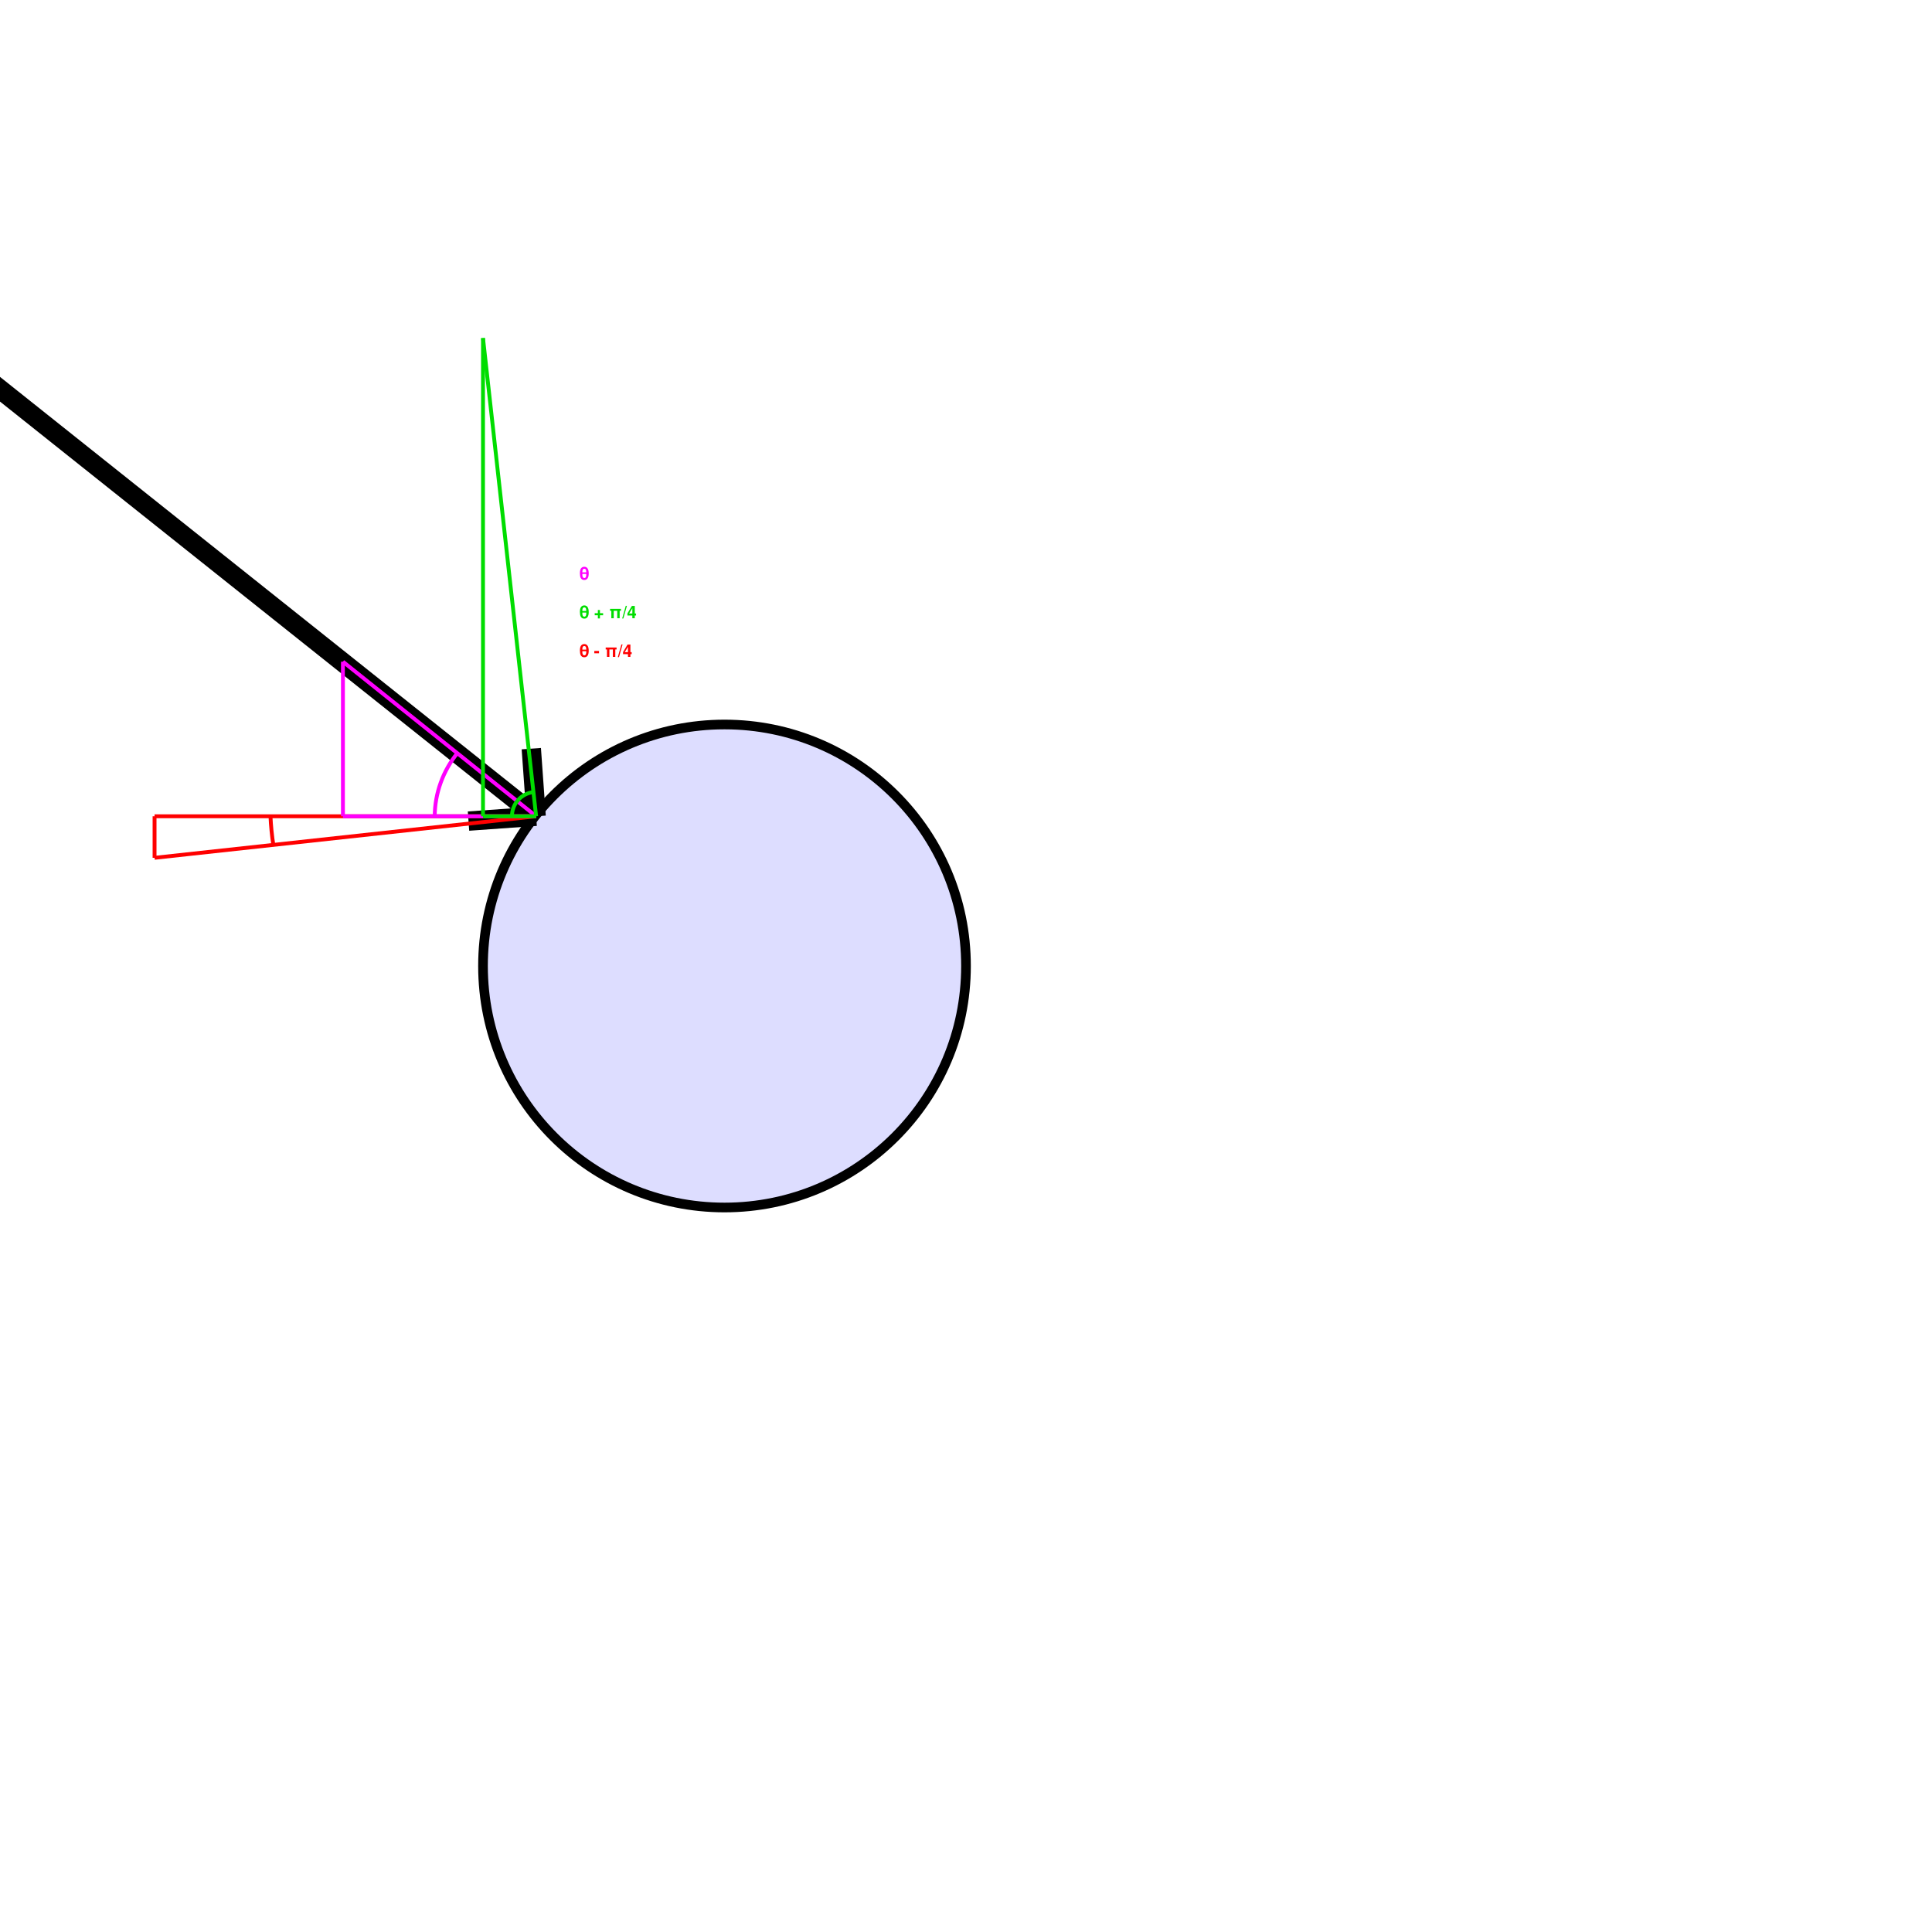
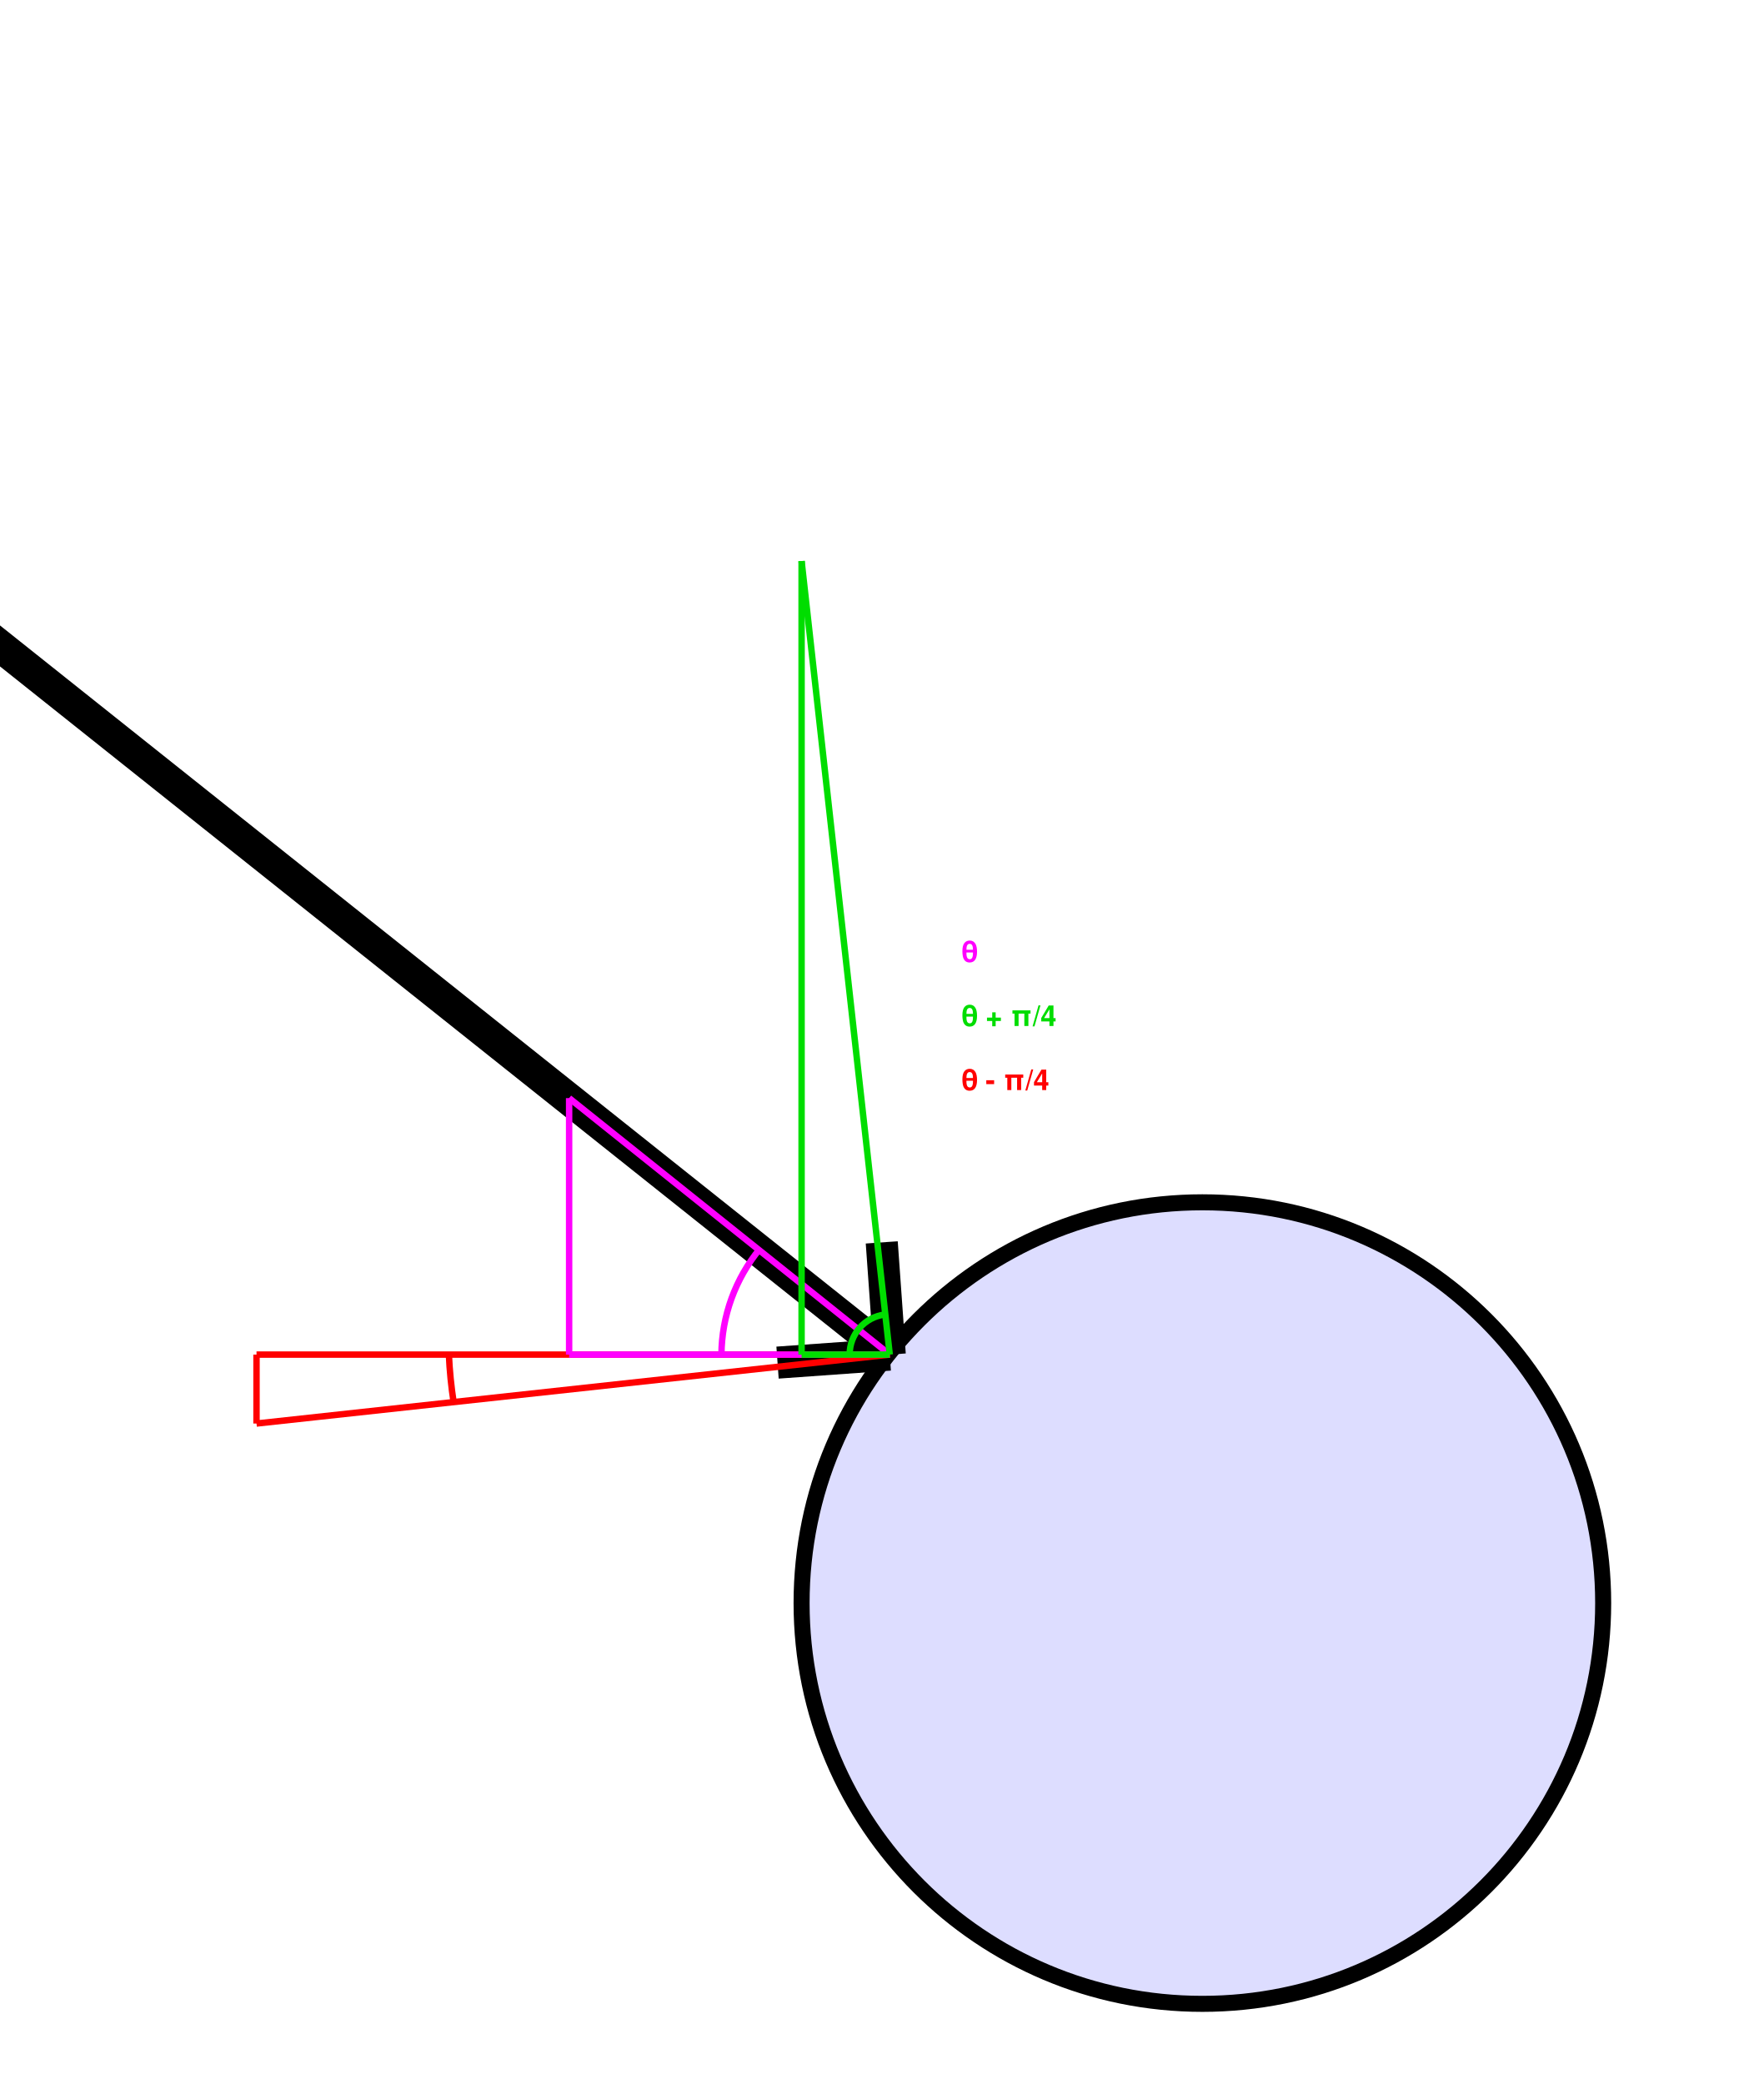
- <svg xmlns="http://www.w3.org/2000/svg" width="2000px" height="2000px" version="1.1">
+ <svg xmlns="http://www.w3.org/2000/svg" width="1100px" height="1300px" version="1.1">
  <circle cx="750" cy="1000" r="250" stroke="black" stroke-width="10" fill="#ddddff" />
  <line x1="-305" y1="160" x2="555" y2="845" stroke="black" stroke-width="20" />
  <line x1="555" y1="845" x2="550" y2="775" stroke="black" stroke-width="20" />
  <line x1="555" y1="845" x2="485" y2="850" stroke="black" stroke-width="20" />
  <line x1="555" y1="845" x2="160" y2="845" stroke="red" stroke-width="4" />
  <line x1="555" y1="845" x2="160" y2="888" stroke="red" stroke-width="4" />
  <line x1="160" y1="845" x2="160" y2="888" stroke="red" stroke-width="4" />
  <path d="M 280 845 a 275 275, 0, 0 0, 3 30" stroke="red" stroke-width="4" fill="none" />
  <line x1="555" y1="845" x2="355" y2="845" stroke="magenta" stroke-width="4" />
  <line x1="555" y1="845" x2="355" y2="685" stroke="magenta" stroke-width="4" />
  <line x1="355" y1="845" x2="355" y2="685" stroke="magenta" stroke-width="4" />
  <path d="M 450 845 a 105 105, 0, 0 1, 24 -66" stroke="magenta" stroke-width="4" fill="none" />
  <line x1="555" y1="845" x2="500" y2="845" stroke="#00dd00" stroke-width="4" />
  <line x1="555" y1="845" x2="500" y2="350" stroke="#00dd00" stroke-width="4" />
  <line x1="500" y1="845" x2="500" y2="350" stroke="#00dd00" stroke-width="4" />
  <path d="M 530 845 a 25 25, 0, 0 1, 22 -25" stroke="#00dd00" stroke-width="4" fill="none" />
  <text x="600" y="600" font-family="Helvetica" fill="magenta" font-weight="bold" font-size="18px">θ</text>
  <text x="600" y="640" font-family="Helvetica" fill="#00dd00" font-weight="bold" font-size="18px">θ + π/4</text>
  <text x="600" y="680" font-family="Helvetica" fill="red" font-weight="bold" font-size="18px">θ - π/4</text>
</svg>
